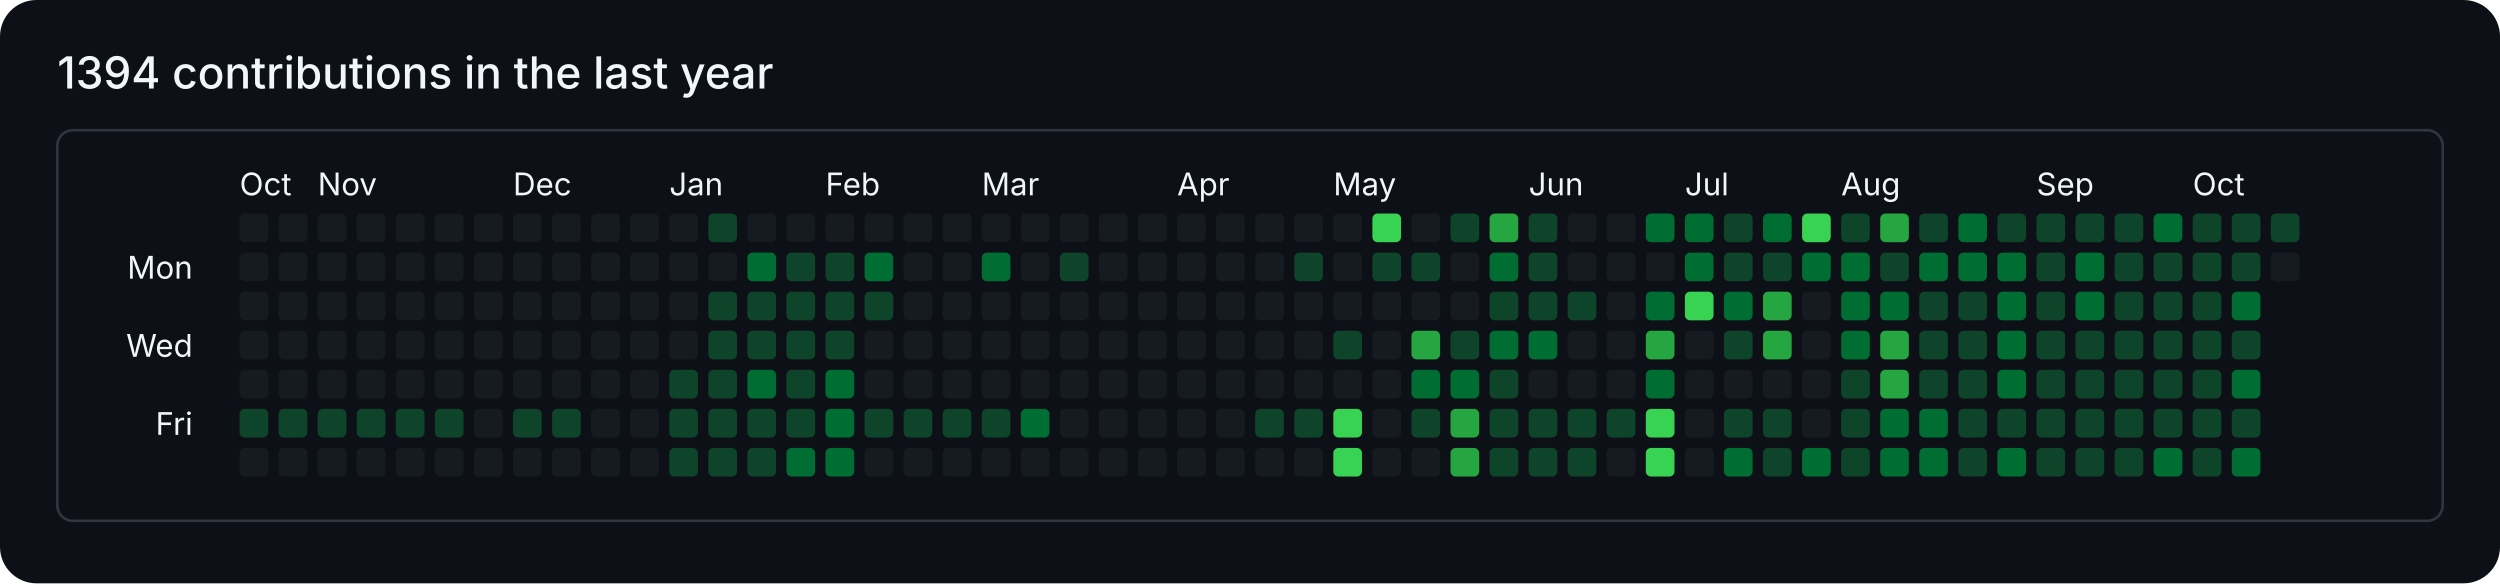
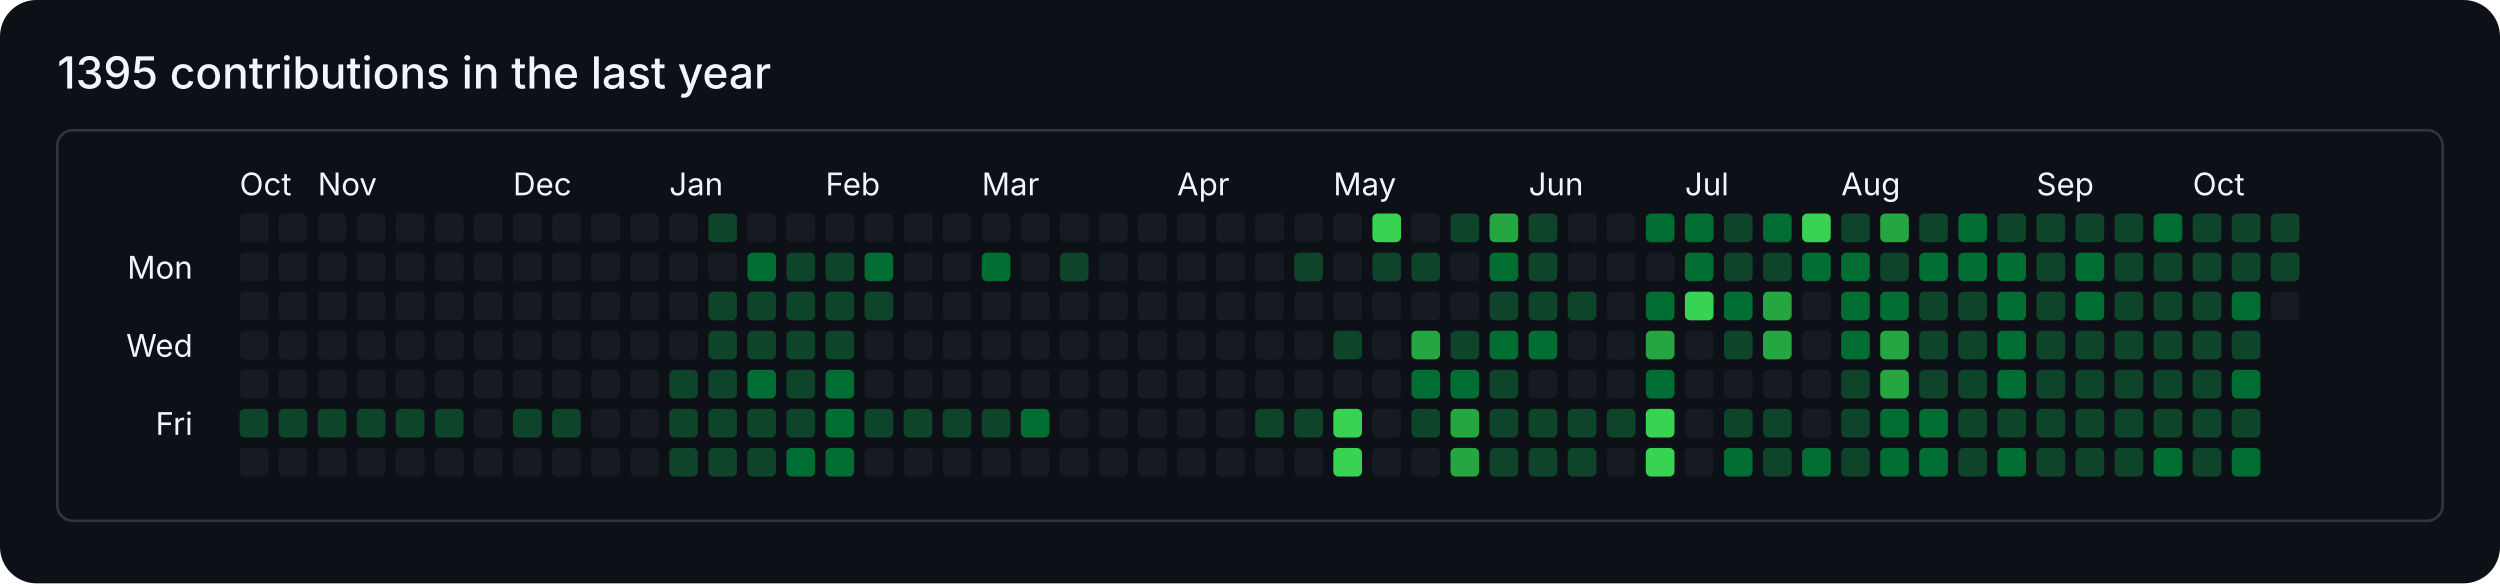
<svg xmlns="http://www.w3.org/2000/svg" width="1200" height="280" viewBox="0 0 960 224" fill="none" role="img" aria-label="AleksZyro GitHub contribution calendar">
  <style>
    .title { font: 500 17px -apple-system, BlinkMacSystemFont, 'Segoe UI', sans-serif; fill: #f0f6fc; }
    .month-label, .weekday-label, .legend, .hint { font: 400 12px -apple-system, BlinkMacSystemFont, 'Segoe UI', sans-serif; fill: #f0f6fc; }
    .hint, .legend-muted { fill: #8b949e; }
    .day-cell { shape-rendering: geometricPrecision; }
  </style>
  <rect width="960" height="224" rx="14" fill="#0d1117" />
-   <text x="22" y="34" class="title">1394 contributions in the last year</text>
+   <text x="22" y="34" class="title">1395 contributions in the last year</text>
  <rect x="22" y="50" width="916" height="150" rx="6" fill="none" stroke="#30363d" />
  <text x="92" y="75" class="month-label">Oct</text>
  <text x="122" y="75" class="month-label">Nov</text>
  <text x="197" y="75" class="month-label">Dec</text>
  <text x="257" y="75" class="month-label">Jan</text>
  <text x="317" y="75" class="month-label">Feb</text>
  <text x="377" y="75" class="month-label">Mar</text>
  <text x="452" y="75" class="month-label">Apr</text>
  <text x="512" y="75" class="month-label">May</text>
  <text x="587" y="75" class="month-label">Jun</text>
  <text x="647" y="75" class="month-label">Jul</text>
  <text x="707" y="75" class="month-label">Aug</text>
  <text x="782" y="75" class="month-label">Sep</text>
  <text x="842" y="75" class="month-label">Oct</text>
  <text x="74" y="107" class="weekday-label" text-anchor="end">Mon</text>
  <text x="74" y="137" class="weekday-label" text-anchor="end">Wed</text>
  <text x="74" y="167" class="weekday-label" text-anchor="end">Fri</text>
  <rect class="day-cell" x="92" y="82" width="11" height="11" rx="2" fill="#161b22" />
  <rect class="day-cell" x="92" y="97" width="11" height="11" rx="2" fill="#161b22" />
  <rect class="day-cell" x="92" y="112" width="11" height="11" rx="2" fill="#161b22" />
  <rect class="day-cell" x="92" y="127" width="11" height="11" rx="2" fill="#161b22" />
  <rect class="day-cell" x="92" y="142" width="11" height="11" rx="2" fill="#161b22" />
  <rect class="day-cell" x="92" y="157" width="11" height="11" rx="2" fill="#0e4429" />
  <rect class="day-cell" x="92" y="172" width="11" height="11" rx="2" fill="#161b22" />
  <rect class="day-cell" x="107" y="82" width="11" height="11" rx="2" fill="#161b22" />
  <rect class="day-cell" x="107" y="97" width="11" height="11" rx="2" fill="#161b22" />
  <rect class="day-cell" x="107" y="112" width="11" height="11" rx="2" fill="#161b22" />
  <rect class="day-cell" x="107" y="127" width="11" height="11" rx="2" fill="#161b22" />
  <rect class="day-cell" x="107" y="142" width="11" height="11" rx="2" fill="#161b22" />
  <rect class="day-cell" x="107" y="157" width="11" height="11" rx="2" fill="#0e4429" />
  <rect class="day-cell" x="107" y="172" width="11" height="11" rx="2" fill="#161b22" />
  <rect class="day-cell" x="122" y="82" width="11" height="11" rx="2" fill="#161b22" />
  <rect class="day-cell" x="122" y="97" width="11" height="11" rx="2" fill="#161b22" />
  <rect class="day-cell" x="122" y="112" width="11" height="11" rx="2" fill="#161b22" />
  <rect class="day-cell" x="122" y="127" width="11" height="11" rx="2" fill="#161b22" />
  <rect class="day-cell" x="122" y="142" width="11" height="11" rx="2" fill="#161b22" />
  <rect class="day-cell" x="122" y="157" width="11" height="11" rx="2" fill="#0e4429" />
  <rect class="day-cell" x="122" y="172" width="11" height="11" rx="2" fill="#161b22" />
  <rect class="day-cell" x="137" y="82" width="11" height="11" rx="2" fill="#161b22" />
  <rect class="day-cell" x="137" y="97" width="11" height="11" rx="2" fill="#161b22" />
  <rect class="day-cell" x="137" y="112" width="11" height="11" rx="2" fill="#161b22" />
  <rect class="day-cell" x="137" y="127" width="11" height="11" rx="2" fill="#161b22" />
  <rect class="day-cell" x="137" y="142" width="11" height="11" rx="2" fill="#161b22" />
  <rect class="day-cell" x="137" y="157" width="11" height="11" rx="2" fill="#0e4429" />
  <rect class="day-cell" x="137" y="172" width="11" height="11" rx="2" fill="#161b22" />
  <rect class="day-cell" x="152" y="82" width="11" height="11" rx="2" fill="#161b22" />
  <rect class="day-cell" x="152" y="97" width="11" height="11" rx="2" fill="#161b22" />
  <rect class="day-cell" x="152" y="112" width="11" height="11" rx="2" fill="#161b22" />
  <rect class="day-cell" x="152" y="127" width="11" height="11" rx="2" fill="#161b22" />
  <rect class="day-cell" x="152" y="142" width="11" height="11" rx="2" fill="#161b22" />
  <rect class="day-cell" x="152" y="157" width="11" height="11" rx="2" fill="#0e4429" />
  <rect class="day-cell" x="152" y="172" width="11" height="11" rx="2" fill="#161b22" />
  <rect class="day-cell" x="167" y="82" width="11" height="11" rx="2" fill="#161b22" />
  <rect class="day-cell" x="167" y="97" width="11" height="11" rx="2" fill="#161b22" />
  <rect class="day-cell" x="167" y="112" width="11" height="11" rx="2" fill="#161b22" />
  <rect class="day-cell" x="167" y="127" width="11" height="11" rx="2" fill="#161b22" />
  <rect class="day-cell" x="167" y="142" width="11" height="11" rx="2" fill="#161b22" />
  <rect class="day-cell" x="167" y="157" width="11" height="11" rx="2" fill="#0e4429" />
  <rect class="day-cell" x="167" y="172" width="11" height="11" rx="2" fill="#161b22" />
  <rect class="day-cell" x="182" y="82" width="11" height="11" rx="2" fill="#161b22" />
  <rect class="day-cell" x="182" y="97" width="11" height="11" rx="2" fill="#161b22" />
  <rect class="day-cell" x="182" y="112" width="11" height="11" rx="2" fill="#161b22" />
  <rect class="day-cell" x="182" y="127" width="11" height="11" rx="2" fill="#161b22" />
  <rect class="day-cell" x="182" y="142" width="11" height="11" rx="2" fill="#161b22" />
  <rect class="day-cell" x="182" y="157" width="11" height="11" rx="2" fill="#161b22" />
  <rect class="day-cell" x="182" y="172" width="11" height="11" rx="2" fill="#161b22" />
  <rect class="day-cell" x="197" y="82" width="11" height="11" rx="2" fill="#161b22" />
  <rect class="day-cell" x="197" y="97" width="11" height="11" rx="2" fill="#161b22" />
  <rect class="day-cell" x="197" y="112" width="11" height="11" rx="2" fill="#161b22" />
  <rect class="day-cell" x="197" y="127" width="11" height="11" rx="2" fill="#161b22" />
  <rect class="day-cell" x="197" y="142" width="11" height="11" rx="2" fill="#161b22" />
  <rect class="day-cell" x="197" y="157" width="11" height="11" rx="2" fill="#0e4429" />
  <rect class="day-cell" x="197" y="172" width="11" height="11" rx="2" fill="#161b22" />
  <rect class="day-cell" x="212" y="82" width="11" height="11" rx="2" fill="#161b22" />
  <rect class="day-cell" x="212" y="97" width="11" height="11" rx="2" fill="#161b22" />
  <rect class="day-cell" x="212" y="112" width="11" height="11" rx="2" fill="#161b22" />
  <rect class="day-cell" x="212" y="127" width="11" height="11" rx="2" fill="#161b22" />
  <rect class="day-cell" x="212" y="142" width="11" height="11" rx="2" fill="#161b22" />
  <rect class="day-cell" x="212" y="157" width="11" height="11" rx="2" fill="#0e4429" />
  <rect class="day-cell" x="212" y="172" width="11" height="11" rx="2" fill="#161b22" />
  <rect class="day-cell" x="227" y="82" width="11" height="11" rx="2" fill="#161b22" />
  <rect class="day-cell" x="227" y="97" width="11" height="11" rx="2" fill="#161b22" />
  <rect class="day-cell" x="227" y="112" width="11" height="11" rx="2" fill="#161b22" />
  <rect class="day-cell" x="227" y="127" width="11" height="11" rx="2" fill="#161b22" />
  <rect class="day-cell" x="227" y="142" width="11" height="11" rx="2" fill="#161b22" />
  <rect class="day-cell" x="227" y="157" width="11" height="11" rx="2" fill="#161b22" />
  <rect class="day-cell" x="227" y="172" width="11" height="11" rx="2" fill="#161b22" />
  <rect class="day-cell" x="242" y="82" width="11" height="11" rx="2" fill="#161b22" />
  <rect class="day-cell" x="242" y="97" width="11" height="11" rx="2" fill="#161b22" />
  <rect class="day-cell" x="242" y="112" width="11" height="11" rx="2" fill="#161b22" />
  <rect class="day-cell" x="242" y="127" width="11" height="11" rx="2" fill="#161b22" />
  <rect class="day-cell" x="242" y="142" width="11" height="11" rx="2" fill="#161b22" />
  <rect class="day-cell" x="242" y="157" width="11" height="11" rx="2" fill="#161b22" />
  <rect class="day-cell" x="242" y="172" width="11" height="11" rx="2" fill="#161b22" />
  <rect class="day-cell" x="257" y="82" width="11" height="11" rx="2" fill="#161b22" />
  <rect class="day-cell" x="257" y="97" width="11" height="11" rx="2" fill="#161b22" />
  <rect class="day-cell" x="257" y="112" width="11" height="11" rx="2" fill="#161b22" />
  <rect class="day-cell" x="257" y="127" width="11" height="11" rx="2" fill="#161b22" />
  <rect class="day-cell" x="257" y="142" width="11" height="11" rx="2" fill="#0e4429" />
  <rect class="day-cell" x="257" y="157" width="11" height="11" rx="2" fill="#0e4429" />
  <rect class="day-cell" x="257" y="172" width="11" height="11" rx="2" fill="#0e4429" />
  <rect class="day-cell" x="272" y="82" width="11" height="11" rx="2" fill="#0e4429" />
  <rect class="day-cell" x="272" y="97" width="11" height="11" rx="2" fill="#161b22" />
  <rect class="day-cell" x="272" y="112" width="11" height="11" rx="2" fill="#0e4429" />
  <rect class="day-cell" x="272" y="127" width="11" height="11" rx="2" fill="#0e4429" />
  <rect class="day-cell" x="272" y="142" width="11" height="11" rx="2" fill="#0e4429" />
  <rect class="day-cell" x="272" y="157" width="11" height="11" rx="2" fill="#0e4429" />
  <rect class="day-cell" x="272" y="172" width="11" height="11" rx="2" fill="#0e4429" />
  <rect class="day-cell" x="287" y="82" width="11" height="11" rx="2" fill="#161b22" />
  <rect class="day-cell" x="287" y="97" width="11" height="11" rx="2" fill="#006d32" />
  <rect class="day-cell" x="287" y="112" width="11" height="11" rx="2" fill="#0e4429" />
  <rect class="day-cell" x="287" y="127" width="11" height="11" rx="2" fill="#0e4429" />
  <rect class="day-cell" x="287" y="142" width="11" height="11" rx="2" fill="#006d32" />
  <rect class="day-cell" x="287" y="157" width="11" height="11" rx="2" fill="#0e4429" />
  <rect class="day-cell" x="287" y="172" width="11" height="11" rx="2" fill="#0e4429" />
  <rect class="day-cell" x="302" y="82" width="11" height="11" rx="2" fill="#161b22" />
  <rect class="day-cell" x="302" y="97" width="11" height="11" rx="2" fill="#0e4429" />
  <rect class="day-cell" x="302" y="112" width="11" height="11" rx="2" fill="#0e4429" />
  <rect class="day-cell" x="302" y="127" width="11" height="11" rx="2" fill="#0e4429" />
  <rect class="day-cell" x="302" y="142" width="11" height="11" rx="2" fill="#0e4429" />
  <rect class="day-cell" x="302" y="157" width="11" height="11" rx="2" fill="#0e4429" />
  <rect class="day-cell" x="302" y="172" width="11" height="11" rx="2" fill="#006d32" />
  <rect class="day-cell" x="317" y="82" width="11" height="11" rx="2" fill="#161b22" />
  <rect class="day-cell" x="317" y="97" width="11" height="11" rx="2" fill="#0e4429" />
  <rect class="day-cell" x="317" y="112" width="11" height="11" rx="2" fill="#0e4429" />
  <rect class="day-cell" x="317" y="127" width="11" height="11" rx="2" fill="#0e4429" />
  <rect class="day-cell" x="317" y="142" width="11" height="11" rx="2" fill="#006d32" />
  <rect class="day-cell" x="317" y="157" width="11" height="11" rx="2" fill="#006d32" />
  <rect class="day-cell" x="317" y="172" width="11" height="11" rx="2" fill="#006d32" />
  <rect class="day-cell" x="332" y="82" width="11" height="11" rx="2" fill="#161b22" />
  <rect class="day-cell" x="332" y="97" width="11" height="11" rx="2" fill="#006d32" />
  <rect class="day-cell" x="332" y="112" width="11" height="11" rx="2" fill="#0e4429" />
  <rect class="day-cell" x="332" y="127" width="11" height="11" rx="2" fill="#161b22" />
  <rect class="day-cell" x="332" y="142" width="11" height="11" rx="2" fill="#161b22" />
  <rect class="day-cell" x="332" y="157" width="11" height="11" rx="2" fill="#0e4429" />
  <rect class="day-cell" x="332" y="172" width="11" height="11" rx="2" fill="#161b22" />
  <rect class="day-cell" x="347" y="82" width="11" height="11" rx="2" fill="#161b22" />
  <rect class="day-cell" x="347" y="97" width="11" height="11" rx="2" fill="#161b22" />
  <rect class="day-cell" x="347" y="112" width="11" height="11" rx="2" fill="#161b22" />
  <rect class="day-cell" x="347" y="127" width="11" height="11" rx="2" fill="#161b22" />
  <rect class="day-cell" x="347" y="142" width="11" height="11" rx="2" fill="#161b22" />
  <rect class="day-cell" x="347" y="157" width="11" height="11" rx="2" fill="#0e4429" />
  <rect class="day-cell" x="347" y="172" width="11" height="11" rx="2" fill="#161b22" />
  <rect class="day-cell" x="362" y="82" width="11" height="11" rx="2" fill="#161b22" />
  <rect class="day-cell" x="362" y="97" width="11" height="11" rx="2" fill="#161b22" />
  <rect class="day-cell" x="362" y="112" width="11" height="11" rx="2" fill="#161b22" />
  <rect class="day-cell" x="362" y="127" width="11" height="11" rx="2" fill="#161b22" />
  <rect class="day-cell" x="362" y="142" width="11" height="11" rx="2" fill="#161b22" />
  <rect class="day-cell" x="362" y="157" width="11" height="11" rx="2" fill="#0e4429" />
  <rect class="day-cell" x="362" y="172" width="11" height="11" rx="2" fill="#161b22" />
  <rect class="day-cell" x="377" y="82" width="11" height="11" rx="2" fill="#161b22" />
  <rect class="day-cell" x="377" y="97" width="11" height="11" rx="2" fill="#006d32" />
  <rect class="day-cell" x="377" y="112" width="11" height="11" rx="2" fill="#161b22" />
  <rect class="day-cell" x="377" y="127" width="11" height="11" rx="2" fill="#161b22" />
  <rect class="day-cell" x="377" y="142" width="11" height="11" rx="2" fill="#161b22" />
  <rect class="day-cell" x="377" y="157" width="11" height="11" rx="2" fill="#0e4429" />
  <rect class="day-cell" x="377" y="172" width="11" height="11" rx="2" fill="#161b22" />
  <rect class="day-cell" x="392" y="82" width="11" height="11" rx="2" fill="#161b22" />
  <rect class="day-cell" x="392" y="97" width="11" height="11" rx="2" fill="#161b22" />
  <rect class="day-cell" x="392" y="112" width="11" height="11" rx="2" fill="#161b22" />
  <rect class="day-cell" x="392" y="127" width="11" height="11" rx="2" fill="#161b22" />
  <rect class="day-cell" x="392" y="142" width="11" height="11" rx="2" fill="#161b22" />
  <rect class="day-cell" x="392" y="157" width="11" height="11" rx="2" fill="#006d32" />
  <rect class="day-cell" x="392" y="172" width="11" height="11" rx="2" fill="#161b22" />
  <rect class="day-cell" x="407" y="82" width="11" height="11" rx="2" fill="#161b22" />
  <rect class="day-cell" x="407" y="97" width="11" height="11" rx="2" fill="#0e4429" />
  <rect class="day-cell" x="407" y="112" width="11" height="11" rx="2" fill="#161b22" />
  <rect class="day-cell" x="407" y="127" width="11" height="11" rx="2" fill="#161b22" />
  <rect class="day-cell" x="407" y="142" width="11" height="11" rx="2" fill="#161b22" />
  <rect class="day-cell" x="407" y="157" width="11" height="11" rx="2" fill="#161b22" />
  <rect class="day-cell" x="407" y="172" width="11" height="11" rx="2" fill="#161b22" />
  <rect class="day-cell" x="422" y="82" width="11" height="11" rx="2" fill="#161b22" />
  <rect class="day-cell" x="422" y="97" width="11" height="11" rx="2" fill="#161b22" />
  <rect class="day-cell" x="422" y="112" width="11" height="11" rx="2" fill="#161b22" />
  <rect class="day-cell" x="422" y="127" width="11" height="11" rx="2" fill="#161b22" />
  <rect class="day-cell" x="422" y="142" width="11" height="11" rx="2" fill="#161b22" />
  <rect class="day-cell" x="422" y="157" width="11" height="11" rx="2" fill="#161b22" />
  <rect class="day-cell" x="422" y="172" width="11" height="11" rx="2" fill="#161b22" />
  <rect class="day-cell" x="437" y="82" width="11" height="11" rx="2" fill="#161b22" />
  <rect class="day-cell" x="437" y="97" width="11" height="11" rx="2" fill="#161b22" />
  <rect class="day-cell" x="437" y="112" width="11" height="11" rx="2" fill="#161b22" />
  <rect class="day-cell" x="437" y="127" width="11" height="11" rx="2" fill="#161b22" />
  <rect class="day-cell" x="437" y="142" width="11" height="11" rx="2" fill="#161b22" />
  <rect class="day-cell" x="437" y="157" width="11" height="11" rx="2" fill="#161b22" />
  <rect class="day-cell" x="437" y="172" width="11" height="11" rx="2" fill="#161b22" />
  <rect class="day-cell" x="452" y="82" width="11" height="11" rx="2" fill="#161b22" />
  <rect class="day-cell" x="452" y="97" width="11" height="11" rx="2" fill="#161b22" />
  <rect class="day-cell" x="452" y="112" width="11" height="11" rx="2" fill="#161b22" />
  <rect class="day-cell" x="452" y="127" width="11" height="11" rx="2" fill="#161b22" />
  <rect class="day-cell" x="452" y="142" width="11" height="11" rx="2" fill="#161b22" />
  <rect class="day-cell" x="452" y="157" width="11" height="11" rx="2" fill="#161b22" />
  <rect class="day-cell" x="452" y="172" width="11" height="11" rx="2" fill="#161b22" />
  <rect class="day-cell" x="467" y="82" width="11" height="11" rx="2" fill="#161b22" />
  <rect class="day-cell" x="467" y="97" width="11" height="11" rx="2" fill="#161b22" />
  <rect class="day-cell" x="467" y="112" width="11" height="11" rx="2" fill="#161b22" />
  <rect class="day-cell" x="467" y="127" width="11" height="11" rx="2" fill="#161b22" />
  <rect class="day-cell" x="467" y="142" width="11" height="11" rx="2" fill="#161b22" />
  <rect class="day-cell" x="467" y="157" width="11" height="11" rx="2" fill="#161b22" />
  <rect class="day-cell" x="467" y="172" width="11" height="11" rx="2" fill="#161b22" />
  <rect class="day-cell" x="482" y="82" width="11" height="11" rx="2" fill="#161b22" />
  <rect class="day-cell" x="482" y="97" width="11" height="11" rx="2" fill="#161b22" />
  <rect class="day-cell" x="482" y="112" width="11" height="11" rx="2" fill="#161b22" />
  <rect class="day-cell" x="482" y="127" width="11" height="11" rx="2" fill="#161b22" />
  <rect class="day-cell" x="482" y="142" width="11" height="11" rx="2" fill="#161b22" />
  <rect class="day-cell" x="482" y="157" width="11" height="11" rx="2" fill="#0e4429" />
  <rect class="day-cell" x="482" y="172" width="11" height="11" rx="2" fill="#161b22" />
  <rect class="day-cell" x="497" y="82" width="11" height="11" rx="2" fill="#161b22" />
  <rect class="day-cell" x="497" y="97" width="11" height="11" rx="2" fill="#0e4429" />
  <rect class="day-cell" x="497" y="112" width="11" height="11" rx="2" fill="#161b22" />
  <rect class="day-cell" x="497" y="127" width="11" height="11" rx="2" fill="#161b22" />
  <rect class="day-cell" x="497" y="142" width="11" height="11" rx="2" fill="#161b22" />
  <rect class="day-cell" x="497" y="157" width="11" height="11" rx="2" fill="#0e4429" />
  <rect class="day-cell" x="497" y="172" width="11" height="11" rx="2" fill="#161b22" />
  <rect class="day-cell" x="512" y="82" width="11" height="11" rx="2" fill="#161b22" />
  <rect class="day-cell" x="512" y="97" width="11" height="11" rx="2" fill="#161b22" />
  <rect class="day-cell" x="512" y="112" width="11" height="11" rx="2" fill="#161b22" />
  <rect class="day-cell" x="512" y="127" width="11" height="11" rx="2" fill="#0e4429" />
  <rect class="day-cell" x="512" y="142" width="11" height="11" rx="2" fill="#161b22" />
  <rect class="day-cell" x="512" y="157" width="11" height="11" rx="2" fill="#39d353" />
  <rect class="day-cell" x="512" y="172" width="11" height="11" rx="2" fill="#39d353" />
  <rect class="day-cell" x="527" y="82" width="11" height="11" rx="2" fill="#39d353" />
  <rect class="day-cell" x="527" y="97" width="11" height="11" rx="2" fill="#0e4429" />
  <rect class="day-cell" x="527" y="112" width="11" height="11" rx="2" fill="#161b22" />
  <rect class="day-cell" x="527" y="127" width="11" height="11" rx="2" fill="#161b22" />
  <rect class="day-cell" x="527" y="142" width="11" height="11" rx="2" fill="#161b22" />
  <rect class="day-cell" x="527" y="157" width="11" height="11" rx="2" fill="#161b22" />
  <rect class="day-cell" x="527" y="172" width="11" height="11" rx="2" fill="#161b22" />
  <rect class="day-cell" x="542" y="82" width="11" height="11" rx="2" fill="#161b22" />
  <rect class="day-cell" x="542" y="97" width="11" height="11" rx="2" fill="#0e4429" />
  <rect class="day-cell" x="542" y="112" width="11" height="11" rx="2" fill="#161b22" />
  <rect class="day-cell" x="542" y="127" width="11" height="11" rx="2" fill="#26a641" />
  <rect class="day-cell" x="542" y="142" width="11" height="11" rx="2" fill="#006d32" />
  <rect class="day-cell" x="542" y="157" width="11" height="11" rx="2" fill="#0e4429" />
  <rect class="day-cell" x="542" y="172" width="11" height="11" rx="2" fill="#161b22" />
  <rect class="day-cell" x="557" y="82" width="11" height="11" rx="2" fill="#0e4429" />
  <rect class="day-cell" x="557" y="97" width="11" height="11" rx="2" fill="#161b22" />
  <rect class="day-cell" x="557" y="112" width="11" height="11" rx="2" fill="#161b22" />
  <rect class="day-cell" x="557" y="127" width="11" height="11" rx="2" fill="#0e4429" />
  <rect class="day-cell" x="557" y="142" width="11" height="11" rx="2" fill="#006d32" />
  <rect class="day-cell" x="557" y="157" width="11" height="11" rx="2" fill="#26a641" />
  <rect class="day-cell" x="557" y="172" width="11" height="11" rx="2" fill="#26a641" />
  <rect class="day-cell" x="572" y="82" width="11" height="11" rx="2" fill="#26a641" />
  <rect class="day-cell" x="572" y="97" width="11" height="11" rx="2" fill="#006d32" />
  <rect class="day-cell" x="572" y="112" width="11" height="11" rx="2" fill="#0e4429" />
  <rect class="day-cell" x="572" y="127" width="11" height="11" rx="2" fill="#006d32" />
  <rect class="day-cell" x="572" y="142" width="11" height="11" rx="2" fill="#0e4429" />
  <rect class="day-cell" x="572" y="157" width="11" height="11" rx="2" fill="#0e4429" />
  <rect class="day-cell" x="572" y="172" width="11" height="11" rx="2" fill="#0e4429" />
  <rect class="day-cell" x="587" y="82" width="11" height="11" rx="2" fill="#0e4429" />
  <rect class="day-cell" x="587" y="97" width="11" height="11" rx="2" fill="#0e4429" />
  <rect class="day-cell" x="587" y="112" width="11" height="11" rx="2" fill="#0e4429" />
  <rect class="day-cell" x="587" y="127" width="11" height="11" rx="2" fill="#006d32" />
  <rect class="day-cell" x="587" y="142" width="11" height="11" rx="2" fill="#161b22" />
  <rect class="day-cell" x="587" y="157" width="11" height="11" rx="2" fill="#0e4429" />
  <rect class="day-cell" x="587" y="172" width="11" height="11" rx="2" fill="#0e4429" />
  <rect class="day-cell" x="602" y="82" width="11" height="11" rx="2" fill="#161b22" />
  <rect class="day-cell" x="602" y="97" width="11" height="11" rx="2" fill="#161b22" />
  <rect class="day-cell" x="602" y="112" width="11" height="11" rx="2" fill="#0e4429" />
  <rect class="day-cell" x="602" y="127" width="11" height="11" rx="2" fill="#161b22" />
  <rect class="day-cell" x="602" y="142" width="11" height="11" rx="2" fill="#161b22" />
  <rect class="day-cell" x="602" y="157" width="11" height="11" rx="2" fill="#0e4429" />
  <rect class="day-cell" x="602" y="172" width="11" height="11" rx="2" fill="#0e4429" />
  <rect class="day-cell" x="617" y="82" width="11" height="11" rx="2" fill="#161b22" />
  <rect class="day-cell" x="617" y="97" width="11" height="11" rx="2" fill="#161b22" />
  <rect class="day-cell" x="617" y="112" width="11" height="11" rx="2" fill="#161b22" />
  <rect class="day-cell" x="617" y="127" width="11" height="11" rx="2" fill="#161b22" />
  <rect class="day-cell" x="617" y="142" width="11" height="11" rx="2" fill="#161b22" />
  <rect class="day-cell" x="617" y="157" width="11" height="11" rx="2" fill="#0e4429" />
  <rect class="day-cell" x="617" y="172" width="11" height="11" rx="2" fill="#161b22" />
  <rect class="day-cell" x="632" y="82" width="11" height="11" rx="2" fill="#006d32" />
  <rect class="day-cell" x="632" y="97" width="11" height="11" rx="2" fill="#161b22" />
  <rect class="day-cell" x="632" y="112" width="11" height="11" rx="2" fill="#006d32" />
  <rect class="day-cell" x="632" y="127" width="11" height="11" rx="2" fill="#26a641" />
  <rect class="day-cell" x="632" y="142" width="11" height="11" rx="2" fill="#006d32" />
  <rect class="day-cell" x="632" y="157" width="11" height="11" rx="2" fill="#39d353" />
  <rect class="day-cell" x="632" y="172" width="11" height="11" rx="2" fill="#39d353" />
  <rect class="day-cell" x="647" y="82" width="11" height="11" rx="2" fill="#006d32" />
  <rect class="day-cell" x="647" y="97" width="11" height="11" rx="2" fill="#006d32" />
  <rect class="day-cell" x="647" y="112" width="11" height="11" rx="2" fill="#39d353" />
  <rect class="day-cell" x="647" y="127" width="11" height="11" rx="2" fill="#161b22" />
  <rect class="day-cell" x="647" y="142" width="11" height="11" rx="2" fill="#161b22" />
  <rect class="day-cell" x="647" y="157" width="11" height="11" rx="2" fill="#161b22" />
  <rect class="day-cell" x="647" y="172" width="11" height="11" rx="2" fill="#161b22" />
  <rect class="day-cell" x="662" y="82" width="11" height="11" rx="2" fill="#0e4429" />
  <rect class="day-cell" x="662" y="97" width="11" height="11" rx="2" fill="#0e4429" />
  <rect class="day-cell" x="662" y="112" width="11" height="11" rx="2" fill="#006d32" />
  <rect class="day-cell" x="662" y="127" width="11" height="11" rx="2" fill="#0e4429" />
  <rect class="day-cell" x="662" y="142" width="11" height="11" rx="2" fill="#161b22" />
  <rect class="day-cell" x="662" y="157" width="11" height="11" rx="2" fill="#0e4429" />
  <rect class="day-cell" x="662" y="172" width="11" height="11" rx="2" fill="#006d32" />
  <rect class="day-cell" x="677" y="82" width="11" height="11" rx="2" fill="#006d32" />
  <rect class="day-cell" x="677" y="97" width="11" height="11" rx="2" fill="#0e4429" />
  <rect class="day-cell" x="677" y="112" width="11" height="11" rx="2" fill="#26a641" />
  <rect class="day-cell" x="677" y="127" width="11" height="11" rx="2" fill="#26a641" />
  <rect class="day-cell" x="677" y="142" width="11" height="11" rx="2" fill="#161b22" />
  <rect class="day-cell" x="677" y="157" width="11" height="11" rx="2" fill="#0e4429" />
  <rect class="day-cell" x="677" y="172" width="11" height="11" rx="2" fill="#0e4429" />
  <rect class="day-cell" x="692" y="82" width="11" height="11" rx="2" fill="#39d353" />
  <rect class="day-cell" x="692" y="97" width="11" height="11" rx="2" fill="#006d32" />
  <rect class="day-cell" x="692" y="112" width="11" height="11" rx="2" fill="#161b22" />
  <rect class="day-cell" x="692" y="127" width="11" height="11" rx="2" fill="#161b22" />
  <rect class="day-cell" x="692" y="142" width="11" height="11" rx="2" fill="#161b22" />
  <rect class="day-cell" x="692" y="157" width="11" height="11" rx="2" fill="#161b22" />
  <rect class="day-cell" x="692" y="172" width="11" height="11" rx="2" fill="#006d32" />
  <rect class="day-cell" x="707" y="82" width="11" height="11" rx="2" fill="#0e4429" />
  <rect class="day-cell" x="707" y="97" width="11" height="11" rx="2" fill="#006d32" />
  <rect class="day-cell" x="707" y="112" width="11" height="11" rx="2" fill="#006d32" />
  <rect class="day-cell" x="707" y="127" width="11" height="11" rx="2" fill="#006d32" />
  <rect class="day-cell" x="707" y="142" width="11" height="11" rx="2" fill="#0e4429" />
  <rect class="day-cell" x="707" y="157" width="11" height="11" rx="2" fill="#0e4429" />
  <rect class="day-cell" x="707" y="172" width="11" height="11" rx="2" fill="#0e4429" />
  <rect class="day-cell" x="722" y="82" width="11" height="11" rx="2" fill="#26a641" />
  <rect class="day-cell" x="722" y="97" width="11" height="11" rx="2" fill="#0e4429" />
  <rect class="day-cell" x="722" y="112" width="11" height="11" rx="2" fill="#006d32" />
  <rect class="day-cell" x="722" y="127" width="11" height="11" rx="2" fill="#26a641" />
  <rect class="day-cell" x="722" y="142" width="11" height="11" rx="2" fill="#26a641" />
  <rect class="day-cell" x="722" y="157" width="11" height="11" rx="2" fill="#006d32" />
  <rect class="day-cell" x="722" y="172" width="11" height="11" rx="2" fill="#006d32" />
  <rect class="day-cell" x="737" y="82" width="11" height="11" rx="2" fill="#0e4429" />
  <rect class="day-cell" x="737" y="97" width="11" height="11" rx="2" fill="#006d32" />
  <rect class="day-cell" x="737" y="112" width="11" height="11" rx="2" fill="#0e4429" />
  <rect class="day-cell" x="737" y="127" width="11" height="11" rx="2" fill="#0e4429" />
  <rect class="day-cell" x="737" y="142" width="11" height="11" rx="2" fill="#0e4429" />
  <rect class="day-cell" x="737" y="157" width="11" height="11" rx="2" fill="#006d32" />
  <rect class="day-cell" x="737" y="172" width="11" height="11" rx="2" fill="#006d32" />
  <rect class="day-cell" x="752" y="82" width="11" height="11" rx="2" fill="#006d32" />
  <rect class="day-cell" x="752" y="97" width="11" height="11" rx="2" fill="#006d32" />
  <rect class="day-cell" x="752" y="112" width="11" height="11" rx="2" fill="#0e4429" />
  <rect class="day-cell" x="752" y="127" width="11" height="11" rx="2" fill="#0e4429" />
  <rect class="day-cell" x="752" y="142" width="11" height="11" rx="2" fill="#0e4429" />
  <rect class="day-cell" x="752" y="157" width="11" height="11" rx="2" fill="#0e4429" />
  <rect class="day-cell" x="752" y="172" width="11" height="11" rx="2" fill="#0e4429" />
  <rect class="day-cell" x="767" y="82" width="11" height="11" rx="2" fill="#0e4429" />
  <rect class="day-cell" x="767" y="97" width="11" height="11" rx="2" fill="#006d32" />
  <rect class="day-cell" x="767" y="112" width="11" height="11" rx="2" fill="#006d32" />
  <rect class="day-cell" x="767" y="127" width="11" height="11" rx="2" fill="#006d32" />
  <rect class="day-cell" x="767" y="142" width="11" height="11" rx="2" fill="#006d32" />
  <rect class="day-cell" x="767" y="157" width="11" height="11" rx="2" fill="#0e4429" />
  <rect class="day-cell" x="767" y="172" width="11" height="11" rx="2" fill="#006d32" />
  <rect class="day-cell" x="782" y="82" width="11" height="11" rx="2" fill="#0e4429" />
  <rect class="day-cell" x="782" y="97" width="11" height="11" rx="2" fill="#0e4429" />
  <rect class="day-cell" x="782" y="112" width="11" height="11" rx="2" fill="#0e4429" />
  <rect class="day-cell" x="782" y="127" width="11" height="11" rx="2" fill="#0e4429" />
  <rect class="day-cell" x="782" y="142" width="11" height="11" rx="2" fill="#0e4429" />
  <rect class="day-cell" x="782" y="157" width="11" height="11" rx="2" fill="#0e4429" />
  <rect class="day-cell" x="782" y="172" width="11" height="11" rx="2" fill="#0e4429" />
  <rect class="day-cell" x="797" y="82" width="11" height="11" rx="2" fill="#0e4429" />
  <rect class="day-cell" x="797" y="97" width="11" height="11" rx="2" fill="#006d32" />
  <rect class="day-cell" x="797" y="112" width="11" height="11" rx="2" fill="#006d32" />
  <rect class="day-cell" x="797" y="127" width="11" height="11" rx="2" fill="#0e4429" />
  <rect class="day-cell" x="797" y="142" width="11" height="11" rx="2" fill="#0e4429" />
  <rect class="day-cell" x="797" y="157" width="11" height="11" rx="2" fill="#0e4429" />
  <rect class="day-cell" x="797" y="172" width="11" height="11" rx="2" fill="#0e4429" />
  <rect class="day-cell" x="812" y="82" width="11" height="11" rx="2" fill="#0e4429" />
  <rect class="day-cell" x="812" y="97" width="11" height="11" rx="2" fill="#0e4429" />
  <rect class="day-cell" x="812" y="112" width="11" height="11" rx="2" fill="#0e4429" />
  <rect class="day-cell" x="812" y="127" width="11" height="11" rx="2" fill="#0e4429" />
  <rect class="day-cell" x="812" y="142" width="11" height="11" rx="2" fill="#0e4429" />
  <rect class="day-cell" x="812" y="157" width="11" height="11" rx="2" fill="#0e4429" />
  <rect class="day-cell" x="812" y="172" width="11" height="11" rx="2" fill="#0e4429" />
  <rect class="day-cell" x="827" y="82" width="11" height="11" rx="2" fill="#006d32" />
  <rect class="day-cell" x="827" y="97" width="11" height="11" rx="2" fill="#0e4429" />
  <rect class="day-cell" x="827" y="112" width="11" height="11" rx="2" fill="#0e4429" />
  <rect class="day-cell" x="827" y="127" width="11" height="11" rx="2" fill="#0e4429" />
  <rect class="day-cell" x="827" y="142" width="11" height="11" rx="2" fill="#0e4429" />
  <rect class="day-cell" x="827" y="157" width="11" height="11" rx="2" fill="#0e4429" />
  <rect class="day-cell" x="827" y="172" width="11" height="11" rx="2" fill="#006d32" />
  <rect class="day-cell" x="842" y="82" width="11" height="11" rx="2" fill="#0e4429" />
  <rect class="day-cell" x="842" y="97" width="11" height="11" rx="2" fill="#0e4429" />
  <rect class="day-cell" x="842" y="112" width="11" height="11" rx="2" fill="#0e4429" />
  <rect class="day-cell" x="842" y="127" width="11" height="11" rx="2" fill="#0e4429" />
  <rect class="day-cell" x="842" y="142" width="11" height="11" rx="2" fill="#0e4429" />
  <rect class="day-cell" x="842" y="157" width="11" height="11" rx="2" fill="#0e4429" />
  <rect class="day-cell" x="842" y="172" width="11" height="11" rx="2" fill="#0e4429" />
  <rect class="day-cell" x="857" y="82" width="11" height="11" rx="2" fill="#0e4429" />
  <rect class="day-cell" x="857" y="97" width="11" height="11" rx="2" fill="#0e4429" />
  <rect class="day-cell" x="857" y="112" width="11" height="11" rx="2" fill="#006d32" />
  <rect class="day-cell" x="857" y="127" width="11" height="11" rx="2" fill="#0e4429" />
  <rect class="day-cell" x="857" y="142" width="11" height="11" rx="2" fill="#006d32" />
  <rect class="day-cell" x="857" y="157" width="11" height="11" rx="2" fill="#0e4429" />
  <rect class="day-cell" x="857" y="172" width="11" height="11" rx="2" fill="#006d32" />
  <rect class="day-cell" x="872" y="82" width="11" height="11" rx="2" fill="#0e4429" />
-   <rect class="day-cell" x="872" y="97" width="11" height="11" rx="2" fill="#161b22" />
+   <rect class="day-cell" x="872" y="97" width="11" height="11" rx="2" fill="#0e4429" />
+   <rect class="day-cell" x="872" y="112" width="11" height="11" rx="2" fill="#161b22" />
</svg>
